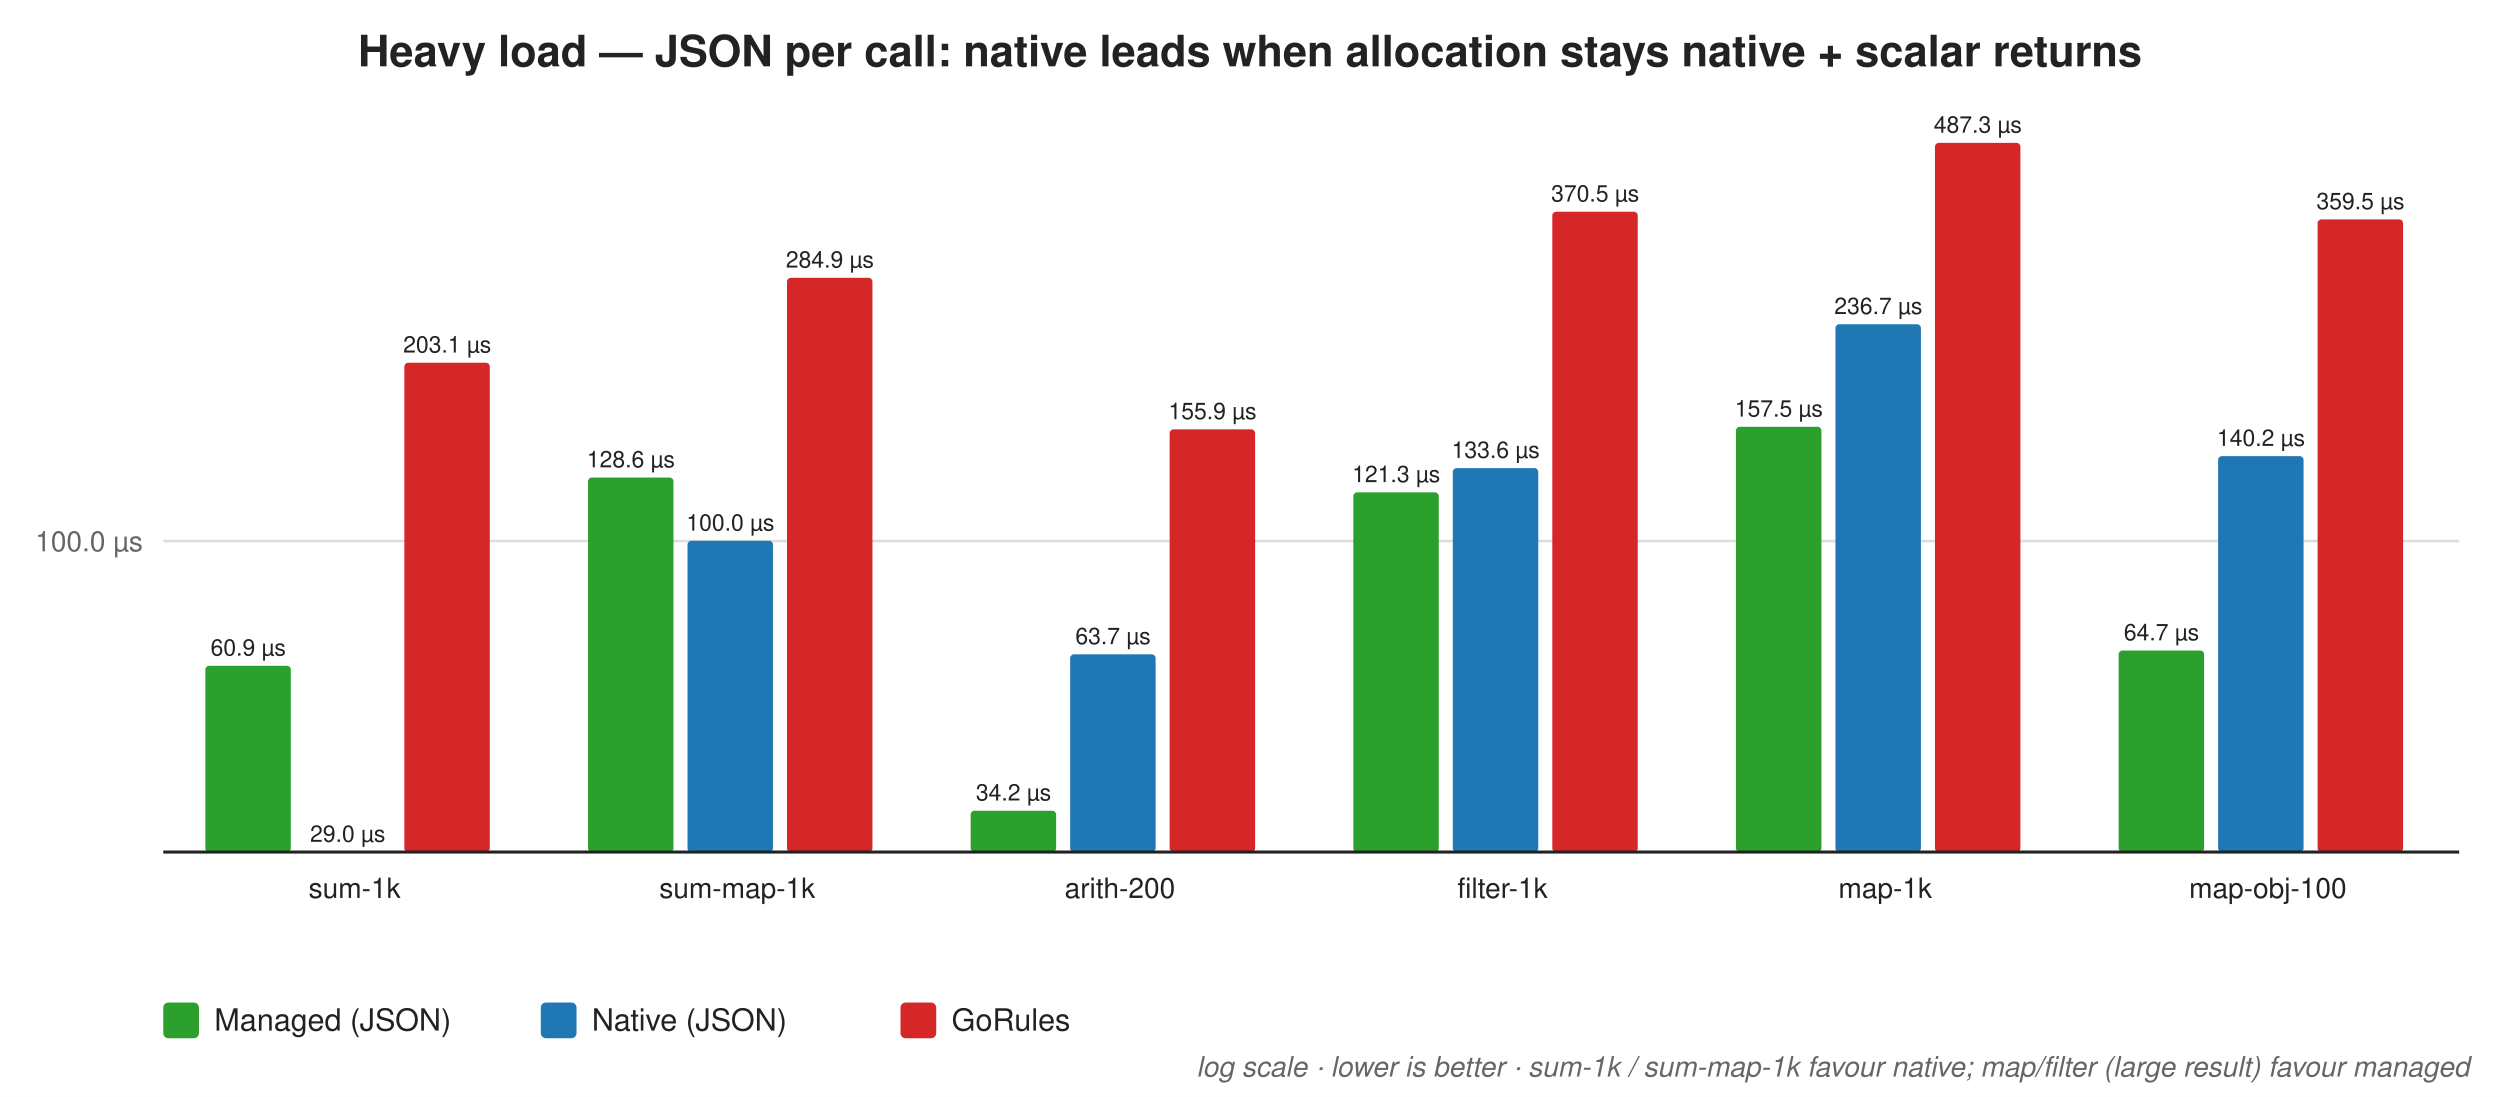
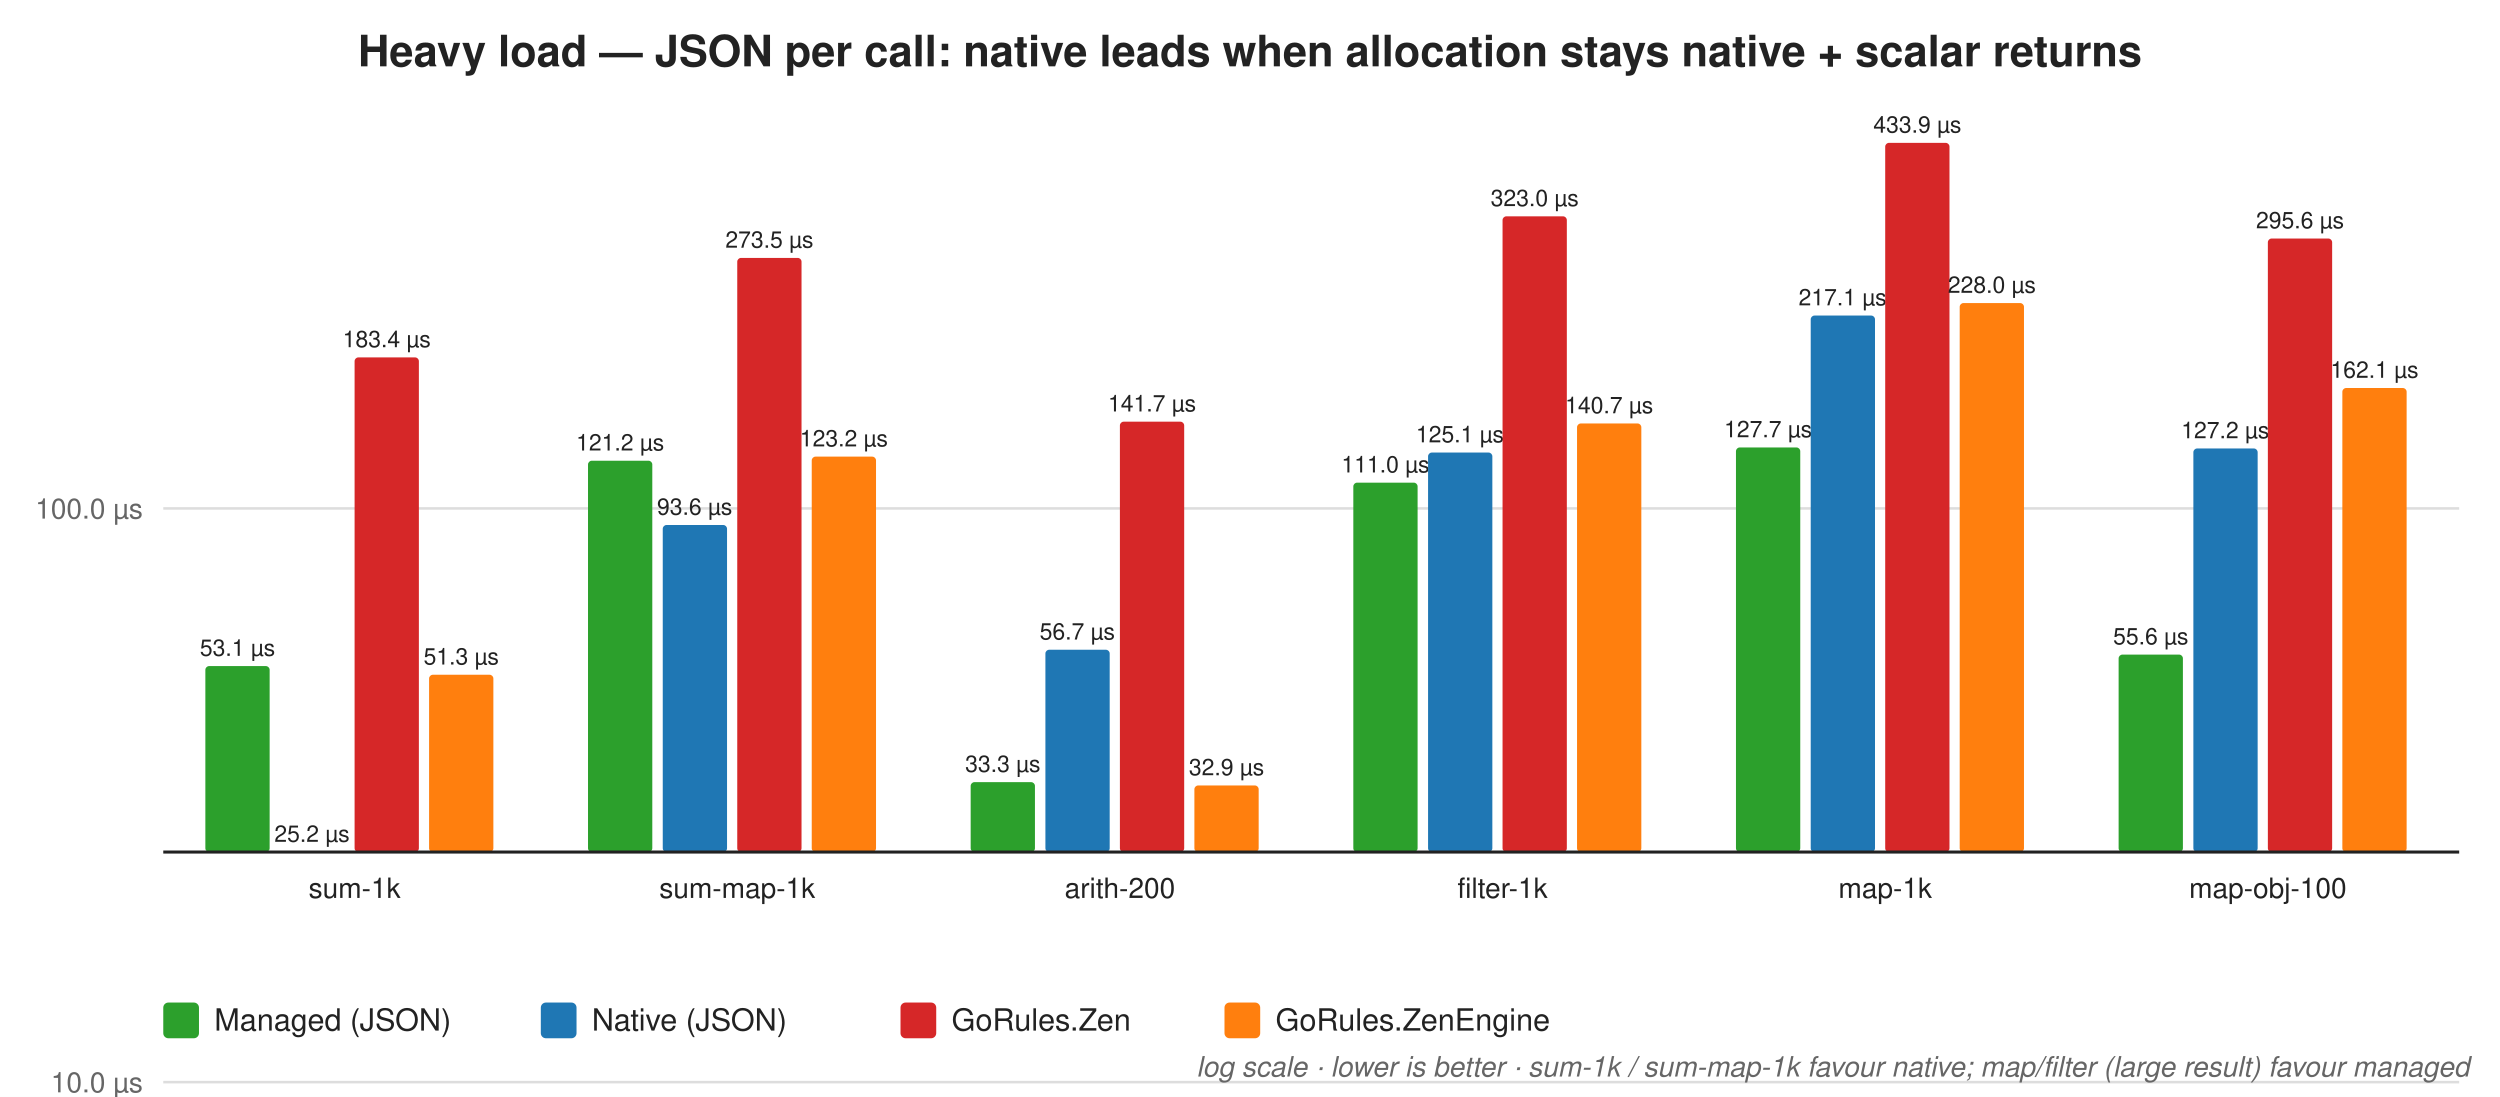
<svg xmlns="http://www.w3.org/2000/svg" width="980" height="430" viewBox="0 0 980 430" font-family="Segoe UI,Helvetica,Arial,sans-serif">
  <rect width="980" height="430" fill="#ffffff" />
  <text x="490" y="26" text-anchor="middle" font-size="17" font-weight="600" fill="#222222">Heavy load — JSON per call: native leads when allocation stays native + scalar returns</text>
-   <line x1="64" y1="439.0" x2="964" y2="439.0" stroke="#dddddd" stroke-width="1" />
-   <text x="56" y="443.0" text-anchor="end" font-size="11" fill="#666666">10.0 µs</text>
-   <line x1="64" y1="212.1" x2="964" y2="212.1" stroke="#dddddd" stroke-width="1" />
-   <text x="56" y="216.1" text-anchor="end" font-size="11" fill="#666666">100.0 µs</text>
-   <line x1="64" y1="-14.8" x2="964" y2="-14.8" stroke="#dddddd" stroke-width="1" />
-   <text x="56" y="-10.8" text-anchor="end" font-size="11" fill="#666666">1.0 ms</text>
-   <rect x="80.5" y="261.0" width="33.5" height="73.0" fill="#2ca02c" rx="1.5" />
-   <text x="97.3" y="257.0" text-anchor="middle" font-size="9" fill="#222222">60.9 µs</text>
-   <rect x="119.5" y="334.0" width="33.5" height="0.0" fill="#1f77b4" rx="1.5" />
-   <text x="136.3" y="330.0" text-anchor="middle" font-size="9" fill="#222222">29.0 µs</text>
-   <rect x="158.5" y="142.2" width="33.5" height="191.8" fill="#d62728" rx="1.5" />
-   <text x="175.3" y="138.2" text-anchor="middle" font-size="9" fill="#222222">203.1 µs</text>
+   <line x1="64" y1="424.2" x2="964" y2="424.2" stroke="#dddddd" stroke-width="1" />
+   <text x="56" y="428.2" text-anchor="end" font-size="11" fill="#666666">10.0 µs</text>
+   <line x1="64" y1="199.3" x2="964" y2="199.3" stroke="#dddddd" stroke-width="1" />
+   <text x="56" y="203.3" text-anchor="end" font-size="11" fill="#666666">100.0 µs</text>
+   <line x1="64" y1="-25.5" x2="964" y2="-25.5" stroke="#dddddd" stroke-width="1" />
+   <text x="56" y="-21.5" text-anchor="end" font-size="11" fill="#666666">1.0 ms</text>
+   <rect x="80.5" y="261.1" width="25.2" height="72.9" fill="#2ca02c" rx="1.5" />
+   <text x="93.1" y="257.1" text-anchor="middle" font-size="9" fill="#222222">53.1 µs</text>
+   <rect x="109.8" y="334.0" width="25.2" height="0.0" fill="#1f77b4" rx="1.5" />
+   <text x="122.3" y="330.0" text-anchor="middle" font-size="9" fill="#222222">25.2 µs</text>
+   <rect x="139.0" y="140.1" width="25.2" height="193.9" fill="#d62728" rx="1.5" />
+   <text x="151.6" y="136.1" text-anchor="middle" font-size="9" fill="#222222">183.4 µs</text>
+   <rect x="168.2" y="264.5" width="25.2" height="69.5" fill="#ff7f0e" rx="1.5" />
+   <text x="180.8" y="260.5" text-anchor="middle" font-size="9" fill="#222222">51.3 µs</text>
  <text x="139.0" y="352.0" text-anchor="middle" font-size="11" fill="#222222">sum-1k</text>
-   <rect x="230.5" y="187.2" width="33.5" height="146.8" fill="#2ca02c" rx="1.5" />
-   <text x="247.3" y="183.2" text-anchor="middle" font-size="9" fill="#222222">128.6 µs</text>
-   <rect x="269.5" y="212.0" width="33.5" height="122.0" fill="#1f77b4" rx="1.5" />
-   <text x="286.3" y="208.0" text-anchor="middle" font-size="9" fill="#222222">100.0 µs</text>
-   <rect x="308.5" y="108.9" width="33.5" height="225.1" fill="#d62728" rx="1.5" />
-   <text x="325.3" y="104.9" text-anchor="middle" font-size="9" fill="#222222">284.9 µs</text>
+   <rect x="230.5" y="180.6" width="25.2" height="153.4" fill="#2ca02c" rx="1.5" />
+   <text x="243.1" y="176.6" text-anchor="middle" font-size="9" fill="#222222">121.2 µs</text>
+   <rect x="259.8" y="205.8" width="25.2" height="128.2" fill="#1f77b4" rx="1.5" />
+   <text x="272.3" y="201.8" text-anchor="middle" font-size="9" fill="#222222">93.6 µs</text>
+   <rect x="289.0" y="101.1" width="25.2" height="232.9" fill="#d62728" rx="1.5" />
+   <text x="301.6" y="97.1" text-anchor="middle" font-size="9" fill="#222222">273.5 µs</text>
+   <rect x="318.2" y="179.0" width="25.2" height="155.0" fill="#ff7f0e" rx="1.5" />
+   <text x="330.8" y="175.0" text-anchor="middle" font-size="9" fill="#222222">123.2 µs</text>
  <text x="289.0" y="352.0" text-anchor="middle" font-size="11" fill="#222222">sum-map-1k</text>
-   <rect x="380.5" y="317.8" width="33.5" height="16.2" fill="#2ca02c" rx="1.5" />
-   <text x="397.3" y="313.8" text-anchor="middle" font-size="9" fill="#222222">34.2 µs</text>
-   <rect x="419.5" y="256.5" width="33.5" height="77.5" fill="#1f77b4" rx="1.5" />
-   <text x="436.3" y="252.5" text-anchor="middle" font-size="9" fill="#222222">63.7 µs</text>
-   <rect x="458.5" y="168.3" width="33.5" height="165.7" fill="#d62728" rx="1.5" />
-   <text x="475.3" y="164.3" text-anchor="middle" font-size="9" fill="#222222">155.9 µs</text>
+   <rect x="380.5" y="306.6" width="25.2" height="27.4" fill="#2ca02c" rx="1.5" />
+   <text x="393.1" y="302.6" text-anchor="middle" font-size="9" fill="#222222">33.3 µs</text>
+   <rect x="409.8" y="254.7" width="25.2" height="79.3" fill="#1f77b4" rx="1.5" />
+   <text x="422.3" y="250.7" text-anchor="middle" font-size="9" fill="#222222">56.7 µs</text>
+   <rect x="439.0" y="165.3" width="25.2" height="168.7" fill="#d62728" rx="1.5" />
+   <text x="451.6" y="161.3" text-anchor="middle" font-size="9" fill="#222222">141.7 µs</text>
+   <rect x="468.2" y="307.9" width="25.2" height="26.1" fill="#ff7f0e" rx="1.5" />
+   <text x="480.8" y="303.9" text-anchor="middle" font-size="9" fill="#222222">32.9 µs</text>
  <text x="439.0" y="352.0" text-anchor="middle" font-size="11" fill="#222222">arith-200</text>
-   <rect x="530.5" y="193.0" width="33.5" height="141.0" fill="#2ca02c" rx="1.5" />
-   <text x="547.3" y="189.0" text-anchor="middle" font-size="9" fill="#222222">121.3 µs</text>
-   <rect x="569.5" y="183.5" width="33.5" height="150.5" fill="#1f77b4" rx="1.5" />
-   <text x="586.3" y="179.5" text-anchor="middle" font-size="9" fill="#222222">133.6 µs</text>
-   <rect x="608.5" y="83.0" width="33.5" height="251.0" fill="#d62728" rx="1.5" />
-   <text x="625.3" y="79.0" text-anchor="middle" font-size="9" fill="#222222">370.5 µs</text>
+   <rect x="530.5" y="189.2" width="25.2" height="144.8" fill="#2ca02c" rx="1.5" />
+   <text x="543.1" y="185.2" text-anchor="middle" font-size="9" fill="#222222">111.0 µs</text>
+   <rect x="559.8" y="177.4" width="25.2" height="156.6" fill="#1f77b4" rx="1.5" />
+   <text x="572.3" y="173.4" text-anchor="middle" font-size="9" fill="#222222">125.1 µs</text>
+   <rect x="589.0" y="84.8" width="25.2" height="249.2" fill="#d62728" rx="1.5" />
+   <text x="601.6" y="80.8" text-anchor="middle" font-size="9" fill="#222222">323.0 µs</text>
+   <rect x="618.2" y="166.0" width="25.2" height="168.0" fill="#ff7f0e" rx="1.5" />
+   <text x="630.8" y="162.0" text-anchor="middle" font-size="9" fill="#222222">140.7 µs</text>
  <text x="589.0" y="352.0" text-anchor="middle" font-size="11" fill="#222222">filter-1k</text>
-   <rect x="680.5" y="167.3" width="33.5" height="166.7" fill="#2ca02c" rx="1.5" />
-   <text x="697.3" y="163.3" text-anchor="middle" font-size="9" fill="#222222">157.5 µs</text>
-   <rect x="719.5" y="127.1" width="33.5" height="206.9" fill="#1f77b4" rx="1.5" />
-   <text x="736.3" y="123.1" text-anchor="middle" font-size="9" fill="#222222">236.7 µs</text>
-   <rect x="758.5" y="56.0" width="33.5" height="278.0" fill="#d62728" rx="1.5" />
-   <text x="775.3" y="52.0" text-anchor="middle" font-size="9" fill="#222222">487.3 µs</text>
+   <rect x="680.5" y="175.4" width="25.2" height="158.6" fill="#2ca02c" rx="1.5" />
+   <text x="693.1" y="171.4" text-anchor="middle" font-size="9" fill="#222222">127.7 µs</text>
+   <rect x="709.8" y="123.7" width="25.2" height="210.3" fill="#1f77b4" rx="1.5" />
+   <text x="722.3" y="119.7" text-anchor="middle" font-size="9" fill="#222222">217.1 µs</text>
+   <rect x="739.0" y="56.0" width="25.2" height="278.0" fill="#d62728" rx="1.5" />
+   <text x="751.6" y="52.0" text-anchor="middle" font-size="9" fill="#222222">433.9 µs</text>
+   <rect x="768.2" y="118.8" width="25.2" height="215.2" fill="#ff7f0e" rx="1.5" />
+   <text x="780.8" y="114.8" text-anchor="middle" font-size="9" fill="#222222">228.0 µs</text>
  <text x="739.0" y="352.0" text-anchor="middle" font-size="11" fill="#222222">map-1k</text>
-   <rect x="830.5" y="255.0" width="33.5" height="79.0" fill="#2ca02c" rx="1.5" />
-   <text x="847.3" y="251.0" text-anchor="middle" font-size="9" fill="#222222">64.7 µs</text>
-   <rect x="869.5" y="178.8" width="33.5" height="155.2" fill="#1f77b4" rx="1.5" />
-   <text x="886.3" y="174.8" text-anchor="middle" font-size="9" fill="#222222">140.2 µs</text>
-   <rect x="908.5" y="86.0" width="33.5" height="248.0" fill="#d62728" rx="1.5" />
-   <text x="925.3" y="82.0" text-anchor="middle" font-size="9" fill="#222222">359.5 µs</text>
+   <rect x="830.5" y="256.6" width="25.2" height="77.4" fill="#2ca02c" rx="1.5" />
+   <text x="843.1" y="252.6" text-anchor="middle" font-size="9" fill="#222222">55.6 µs</text>
+   <rect x="859.8" y="175.8" width="25.2" height="158.2" fill="#1f77b4" rx="1.5" />
+   <text x="872.3" y="171.8" text-anchor="middle" font-size="9" fill="#222222">127.2 µs</text>
+   <rect x="889.0" y="93.5" width="25.2" height="240.5" fill="#d62728" rx="1.5" />
+   <text x="901.6" y="89.5" text-anchor="middle" font-size="9" fill="#222222">295.6 µs</text>
+   <rect x="918.2" y="152.1" width="25.2" height="181.9" fill="#ff7f0e" rx="1.5" />
+   <text x="930.8" y="148.1" text-anchor="middle" font-size="9" fill="#222222">162.1 µs</text>
  <text x="889.0" y="352.0" text-anchor="middle" font-size="11" fill="#222222">map-obj-100</text>
  <line x1="64" y1="334" x2="964" y2="334" stroke="#222222" stroke-width="1.2" />
  <rect x="64" y="393" width="14" height="14" fill="#2ca02c" rx="2" />
  <text x="84" y="404" font-size="12" fill="#222222">Managed (JSON)</text>
  <rect x="212" y="393" width="14" height="14" fill="#1f77b4" rx="2" />
  <text x="232" y="404" font-size="12" fill="#222222">Native (JSON)</text>
  <rect x="353" y="393" width="14" height="14" fill="#d62728" rx="2" />
-   <text x="373" y="404" font-size="12" fill="#222222">GoRules</text>
+   <text x="373" y="404" font-size="12" fill="#222222">GoRules.Zen</text>
+   <rect x="480" y="393" width="14" height="14" fill="#ff7f0e" rx="2" />
+   <text x="500" y="404" font-size="12" fill="#222222">GoRules.ZenEngine</text>
  <text x="968" y="422" text-anchor="end" font-size="11" font-style="italic" fill="#666666">log scale · lower is better · sum-1k / sum-map-1k favour native; map/filter (large result) favour managed</text>
</svg>
